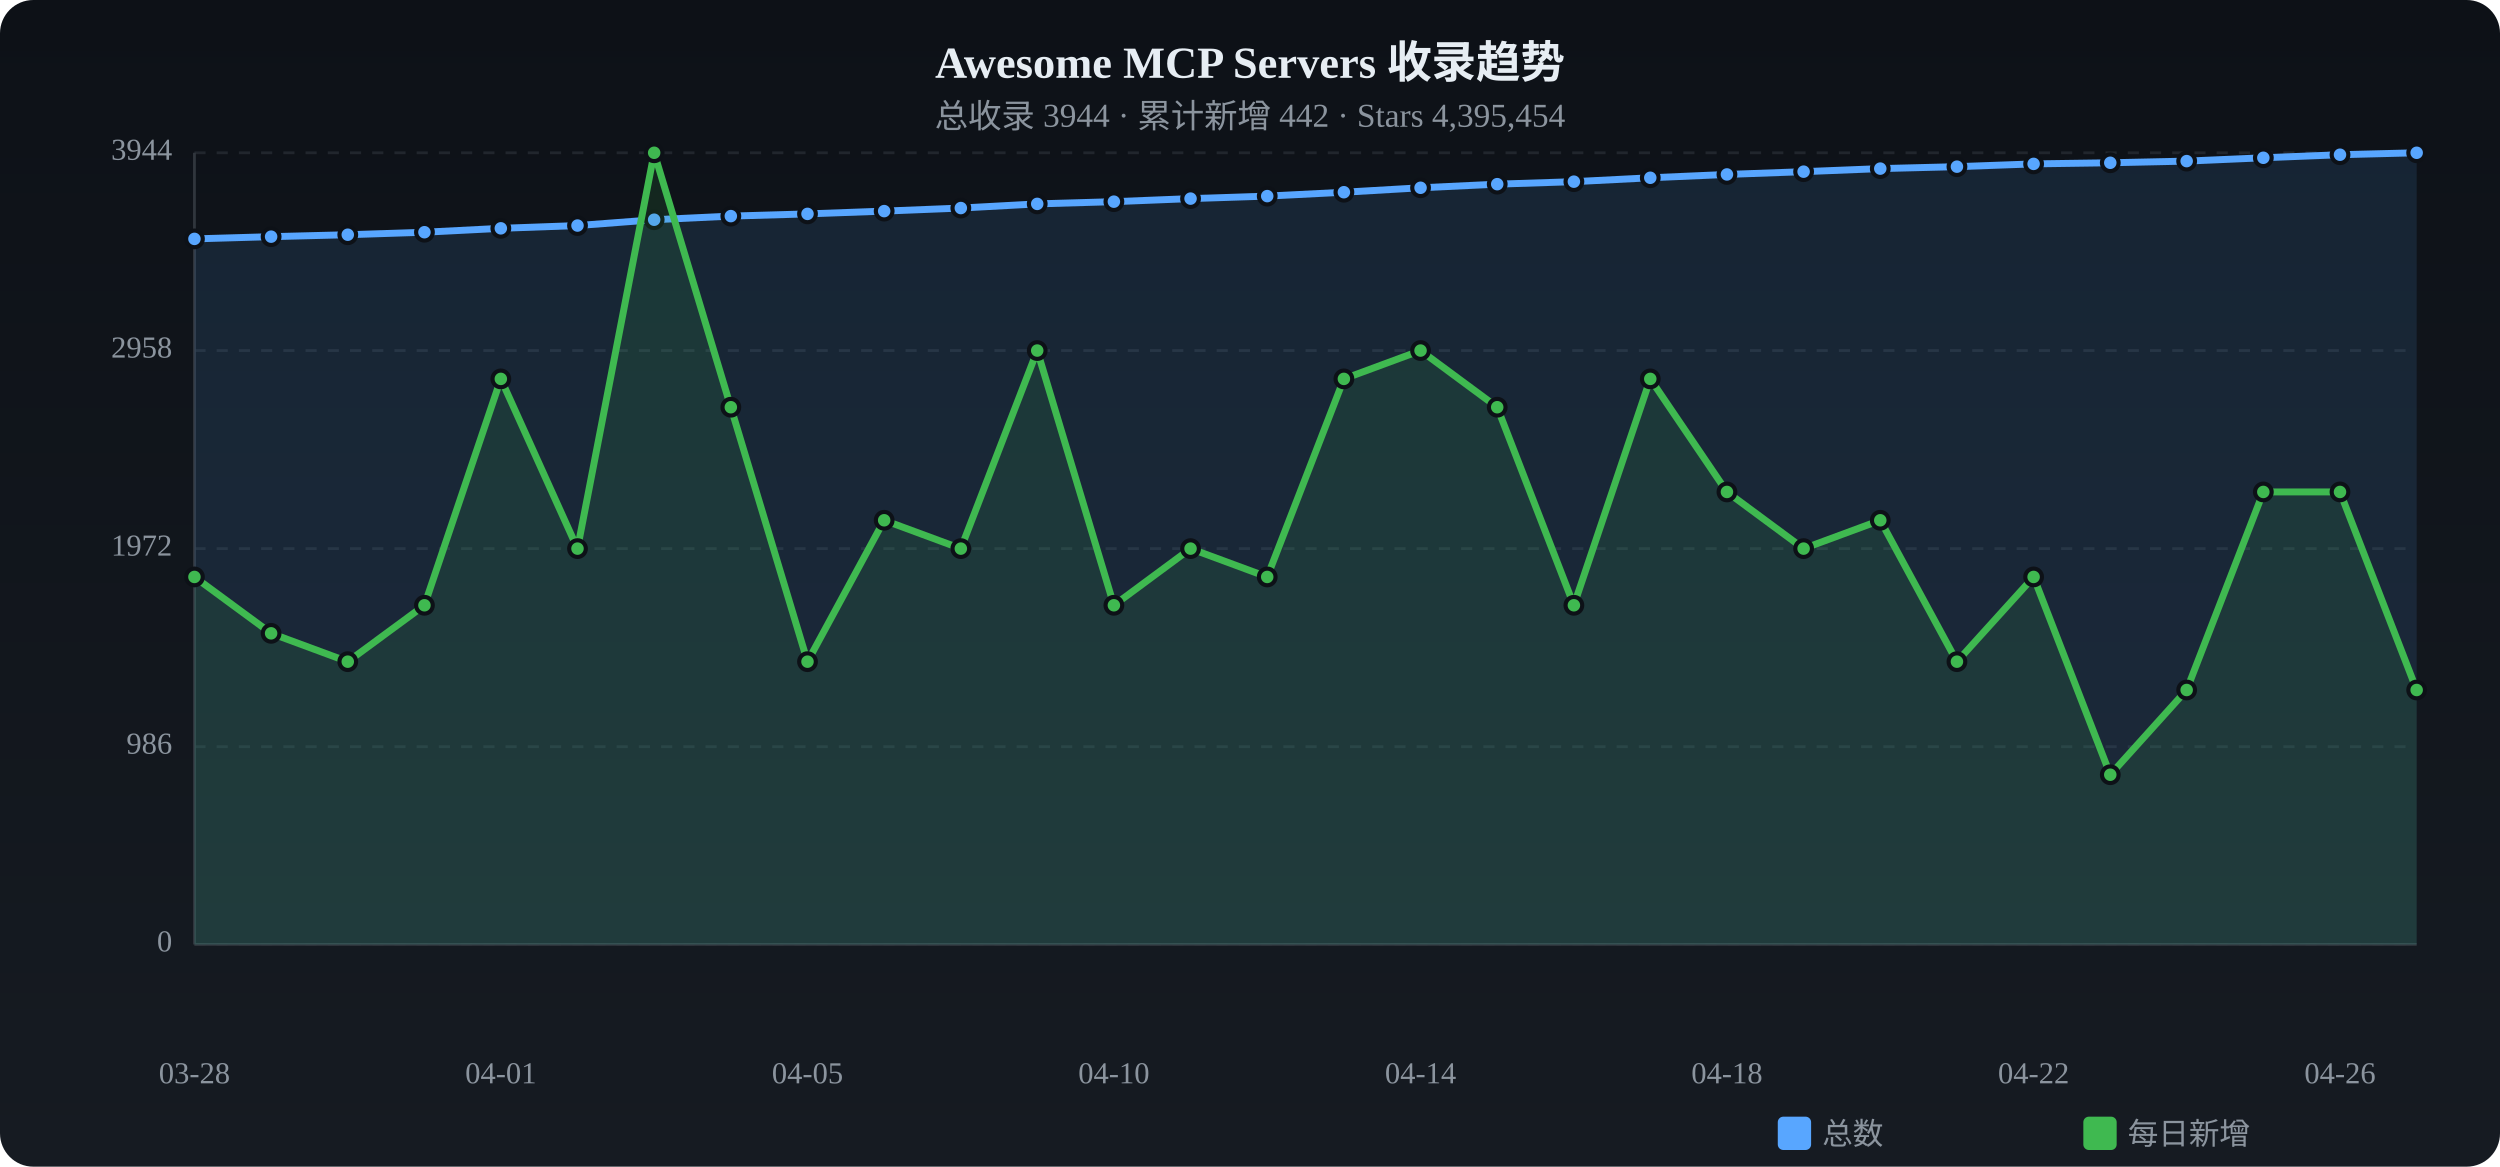
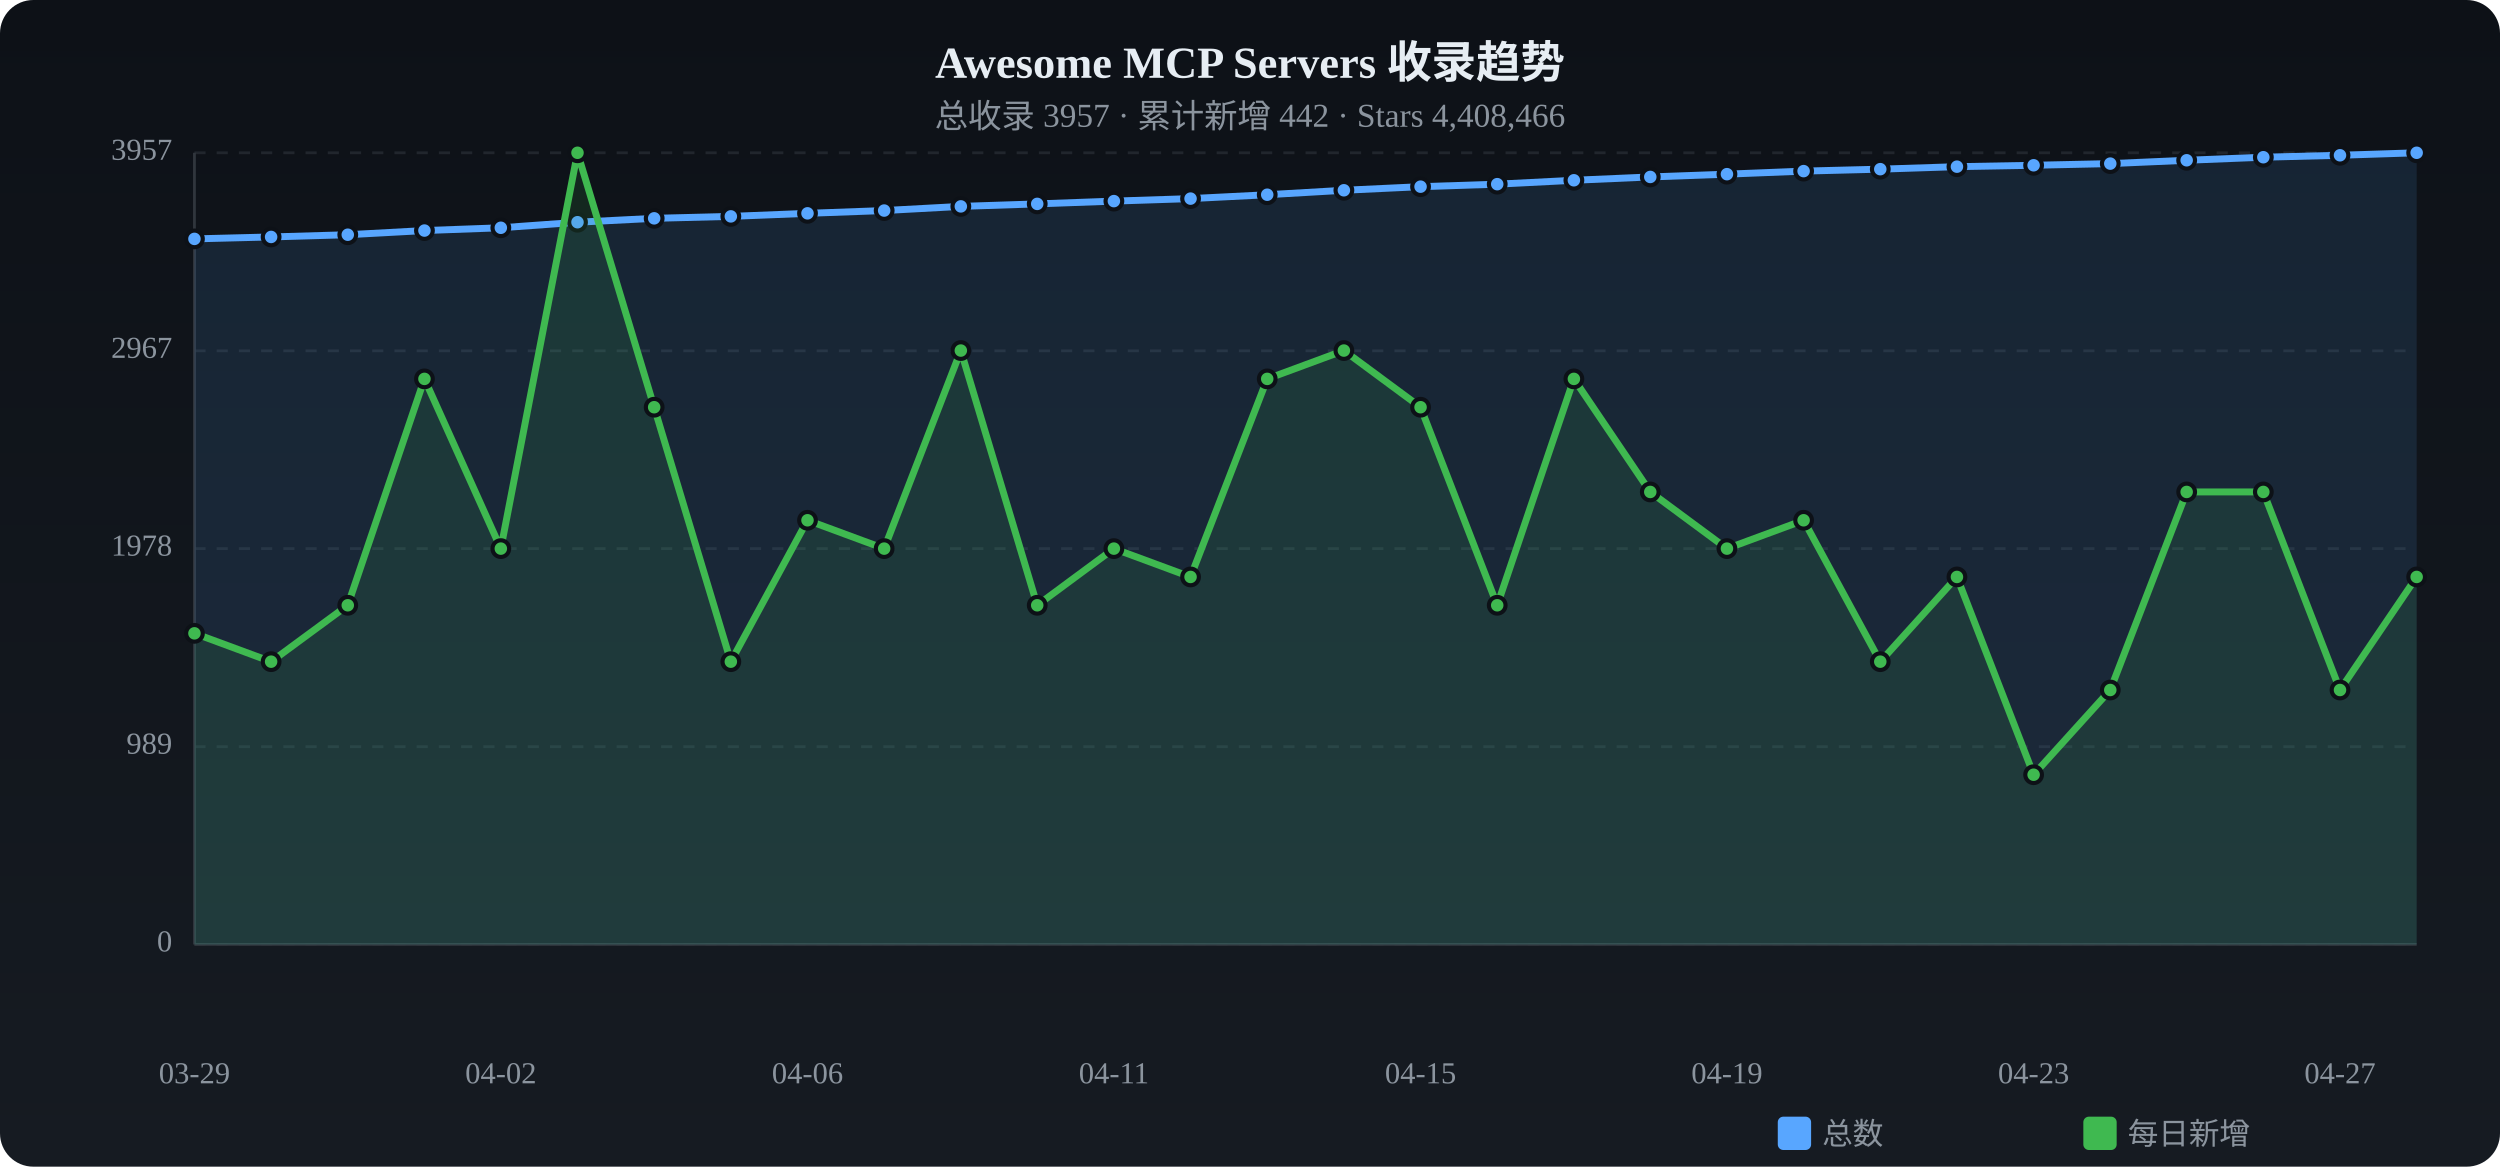
<svg xmlns="http://www.w3.org/2000/svg" viewBox="0 0 900 420" width="900" height="420">
  <defs>
    <linearGradient id="tbg" x1="0%" y1="0%" x2="0%" y2="100%">
      <stop offset="0%" stop-color="#0d1117" />
      <stop offset="100%" stop-color="#161b22" />
    </linearGradient>
  </defs>
  <rect width="900" height="420" rx="12" fill="url(#tbg)" />
  <text x="450.0" y="28" text-anchor="middle" fill="#e6edf3" font-size="16" font-weight="bold">Awesome MCP Servers 收录趋势</text>
-   <text x="450.0" y="46" text-anchor="middle" fill="#8b949e" font-size="12">总收录 3944 · 累计新增 442 · Stars 4,395,454</text>
+   <text x="450.0" y="46" text-anchor="middle" fill="#8b949e" font-size="12">总收录 3957 · 累计新增 442 · Stars 4,408,466</text>
  <text x="62" y="340.0" text-anchor="end" fill="#8b949e" font-size="11" dominant-baseline="middle">0</text>
  <line x1="70" y1="340.0" x2="870" y2="340.0" stroke="#21262d" stroke-dasharray="4 4" />
-   <text x="62" y="268.8" text-anchor="end" fill="#8b949e" font-size="11" dominant-baseline="middle">986</text>
+   <text x="62" y="268.8" text-anchor="end" fill="#8b949e" font-size="11" dominant-baseline="middle">989</text>
  <line x1="70" y1="268.8" x2="870" y2="268.8" stroke="#21262d" stroke-dasharray="4 4" />
-   <text x="62" y="197.5" text-anchor="end" fill="#8b949e" font-size="11" dominant-baseline="middle">1972</text>
+   <text x="62" y="197.5" text-anchor="end" fill="#8b949e" font-size="11" dominant-baseline="middle">1978</text>
  <line x1="70" y1="197.5" x2="870" y2="197.5" stroke="#21262d" stroke-dasharray="4 4" />
-   <text x="62" y="126.2" text-anchor="end" fill="#8b949e" font-size="11" dominant-baseline="middle">2958</text>
-   <line x1="70" y1="126.2" x2="870" y2="126.2" stroke="#21262d" stroke-dasharray="4 4" />
-   <text x="62" y="55.0" text-anchor="end" fill="#8b949e" font-size="11" dominant-baseline="middle">3944</text>
+   <text x="62" y="126.3" text-anchor="end" fill="#8b949e" font-size="11" dominant-baseline="middle">2967</text>
+   <line x1="70" y1="126.3" x2="870" y2="126.3" stroke="#21262d" stroke-dasharray="4 4" />
+   <text x="62" y="55.0" text-anchor="end" fill="#8b949e" font-size="11" dominant-baseline="middle">3957</text>
  <line x1="70" y1="55.0" x2="870" y2="55.0" stroke="#21262d" stroke-dasharray="4 4" />
  <line x1="70" y1="55" x2="70" y2="340" stroke="#30363d" />
  <line x1="70" y1="340" x2="870" y2="340" stroke="#30363d" />
-   <path d="M70.0,86.0 L97.6,85.2 L125.2,84.5 L152.8,83.6 L180.3,82.2 L207.9,81.2 L235.5,79.1 L263.1,77.8 L290.7,77.0 L318.3,76.0 L345.9,74.9 L373.4,73.4 L401.0,72.6 L428.6,71.5 L456.2,70.6 L483.8,69.2 L511.4,67.6 L539.0,66.3 L566.6,65.4 L594.1,64.0 L621.7,62.8 L649.3,61.8 L676.9,60.7 L704.5,60.0 L732.1,59.0 L759.7,58.6 L787.2,58.0 L814.8,56.8 L842.4,55.7 L870.0,55.0 L870.0,340 L70.0,340 Z" fill="#58a6ff" opacity="0.12" />
-   <polyline points="70.0,86.0 97.6,85.2 125.2,84.5 152.8,83.6 180.3,82.2 207.9,81.2 235.5,79.1 263.1,77.8 290.7,77.0 318.3,76.0 345.9,74.9 373.4,73.4 401.0,72.6 428.6,71.5 456.2,70.6 483.8,69.2 511.4,67.6 539.0,66.3 566.6,65.4 594.1,64.0 621.7,62.8 649.3,61.8 676.9,60.7 704.5,60.0 732.1,59.0 759.7,58.6 787.2,58.0 814.8,56.8 842.4,55.7 870.0,55.0" fill="none" stroke="#58a6ff" stroke-width="2.5" stroke-linecap="round" stroke-linejoin="round" />
+   <path d="M70.0,86.0 L97.6,85.3 L125.2,84.5 L152.8,83.0 L180.3,82.0 L207.9,80.0 L235.5,78.6 L263.1,77.9 L290.7,76.8 L318.3,75.8 L345.9,74.3 L373.4,73.4 L401.0,72.4 L428.6,71.5 L456.2,70.1 L483.8,68.5 L511.4,67.2 L539.0,66.3 L566.6,64.9 L594.1,63.7 L621.7,62.7 L649.3,61.6 L676.9,60.9 L704.5,60.0 L732.1,59.5 L759.7,58.9 L787.2,57.7 L814.8,56.6 L842.4,55.9 L870.0,55.0 L870.0,340 L70.0,340 Z" fill="#58a6ff" opacity="0.12" />
+   <polyline points="70.0,86.0 97.6,85.3 125.2,84.5 152.8,83.0 180.3,82.0 207.9,80.0 235.5,78.6 263.1,77.9 290.7,76.8 318.3,75.8 345.9,74.3 373.4,73.4 401.0,72.4 428.6,71.5 456.2,70.1 483.8,68.5 511.4,67.2 539.0,66.3 566.6,64.9 594.1,63.7 621.7,62.7 649.3,61.6 676.9,60.9 704.5,60.0 732.1,59.5 759.7,58.9 787.2,57.7 814.8,56.6 842.4,55.9 870.0,55.0" fill="none" stroke="#58a6ff" stroke-width="2.5" stroke-linecap="round" stroke-linejoin="round" />
  <circle cx="70.0" cy="86.0" r="3" fill="#58a6ff" stroke="#0d1117" stroke-width="1.5" />
-   <circle cx="97.6" cy="85.2" r="3" fill="#58a6ff" stroke="#0d1117" stroke-width="1.5" />
+   <circle cx="97.6" cy="85.3" r="3" fill="#58a6ff" stroke="#0d1117" stroke-width="1.5" />
  <circle cx="125.2" cy="84.5" r="3" fill="#58a6ff" stroke="#0d1117" stroke-width="1.5" />
-   <circle cx="152.8" cy="83.6" r="3" fill="#58a6ff" stroke="#0d1117" stroke-width="1.5" />
-   <circle cx="180.3" cy="82.2" r="3" fill="#58a6ff" stroke="#0d1117" stroke-width="1.5" />
-   <circle cx="207.9" cy="81.2" r="3" fill="#58a6ff" stroke="#0d1117" stroke-width="1.5" />
-   <circle cx="235.5" cy="79.1" r="3" fill="#58a6ff" stroke="#0d1117" stroke-width="1.5" />
-   <circle cx="263.1" cy="77.8" r="3" fill="#58a6ff" stroke="#0d1117" stroke-width="1.5" />
-   <circle cx="290.7" cy="77.0" r="3" fill="#58a6ff" stroke="#0d1117" stroke-width="1.5" />
-   <circle cx="318.3" cy="76.0" r="3" fill="#58a6ff" stroke="#0d1117" stroke-width="1.5" />
-   <circle cx="345.9" cy="74.9" r="3" fill="#58a6ff" stroke="#0d1117" stroke-width="1.5" />
+   <circle cx="152.8" cy="83.0" r="3" fill="#58a6ff" stroke="#0d1117" stroke-width="1.5" />
+   <circle cx="180.3" cy="82.0" r="3" fill="#58a6ff" stroke="#0d1117" stroke-width="1.5" />
+   <circle cx="207.9" cy="80.0" r="3" fill="#58a6ff" stroke="#0d1117" stroke-width="1.5" />
+   <circle cx="235.5" cy="78.6" r="3" fill="#58a6ff" stroke="#0d1117" stroke-width="1.5" />
+   <circle cx="263.1" cy="77.9" r="3" fill="#58a6ff" stroke="#0d1117" stroke-width="1.5" />
+   <circle cx="290.7" cy="76.8" r="3" fill="#58a6ff" stroke="#0d1117" stroke-width="1.5" />
+   <circle cx="318.3" cy="75.8" r="3" fill="#58a6ff" stroke="#0d1117" stroke-width="1.5" />
+   <circle cx="345.9" cy="74.3" r="3" fill="#58a6ff" stroke="#0d1117" stroke-width="1.5" />
  <circle cx="373.4" cy="73.4" r="3" fill="#58a6ff" stroke="#0d1117" stroke-width="1.5" />
-   <circle cx="401.0" cy="72.6" r="3" fill="#58a6ff" stroke="#0d1117" stroke-width="1.5" />
+   <circle cx="401.0" cy="72.4" r="3" fill="#58a6ff" stroke="#0d1117" stroke-width="1.5" />
  <circle cx="428.6" cy="71.5" r="3" fill="#58a6ff" stroke="#0d1117" stroke-width="1.5" />
-   <circle cx="456.2" cy="70.6" r="3" fill="#58a6ff" stroke="#0d1117" stroke-width="1.5" />
-   <circle cx="483.8" cy="69.2" r="3" fill="#58a6ff" stroke="#0d1117" stroke-width="1.5" />
-   <circle cx="511.4" cy="67.6" r="3" fill="#58a6ff" stroke="#0d1117" stroke-width="1.5" />
+   <circle cx="456.2" cy="70.1" r="3" fill="#58a6ff" stroke="#0d1117" stroke-width="1.5" />
+   <circle cx="483.8" cy="68.5" r="3" fill="#58a6ff" stroke="#0d1117" stroke-width="1.5" />
+   <circle cx="511.4" cy="67.2" r="3" fill="#58a6ff" stroke="#0d1117" stroke-width="1.5" />
  <circle cx="539.0" cy="66.3" r="3" fill="#58a6ff" stroke="#0d1117" stroke-width="1.5" />
-   <circle cx="566.6" cy="65.4" r="3" fill="#58a6ff" stroke="#0d1117" stroke-width="1.5" />
-   <circle cx="594.1" cy="64.0" r="3" fill="#58a6ff" stroke="#0d1117" stroke-width="1.5" />
-   <circle cx="621.7" cy="62.8" r="3" fill="#58a6ff" stroke="#0d1117" stroke-width="1.5" />
-   <circle cx="649.3" cy="61.8" r="3" fill="#58a6ff" stroke="#0d1117" stroke-width="1.5" />
-   <circle cx="676.9" cy="60.7" r="3" fill="#58a6ff" stroke="#0d1117" stroke-width="1.5" />
+   <circle cx="566.6" cy="64.9" r="3" fill="#58a6ff" stroke="#0d1117" stroke-width="1.5" />
+   <circle cx="594.1" cy="63.7" r="3" fill="#58a6ff" stroke="#0d1117" stroke-width="1.5" />
+   <circle cx="621.7" cy="62.7" r="3" fill="#58a6ff" stroke="#0d1117" stroke-width="1.5" />
+   <circle cx="649.3" cy="61.6" r="3" fill="#58a6ff" stroke="#0d1117" stroke-width="1.5" />
+   <circle cx="676.9" cy="60.9" r="3" fill="#58a6ff" stroke="#0d1117" stroke-width="1.5" />
  <circle cx="704.5" cy="60.0" r="3" fill="#58a6ff" stroke="#0d1117" stroke-width="1.5" />
-   <circle cx="732.1" cy="59.0" r="3" fill="#58a6ff" stroke="#0d1117" stroke-width="1.5" />
-   <circle cx="759.7" cy="58.6" r="3" fill="#58a6ff" stroke="#0d1117" stroke-width="1.5" />
-   <circle cx="787.2" cy="58.0" r="3" fill="#58a6ff" stroke="#0d1117" stroke-width="1.5" />
-   <circle cx="814.8" cy="56.8" r="3" fill="#58a6ff" stroke="#0d1117" stroke-width="1.5" />
-   <circle cx="842.4" cy="55.7" r="3" fill="#58a6ff" stroke="#0d1117" stroke-width="1.5" />
+   <circle cx="732.1" cy="59.5" r="3" fill="#58a6ff" stroke="#0d1117" stroke-width="1.5" />
+   <circle cx="759.7" cy="58.9" r="3" fill="#58a6ff" stroke="#0d1117" stroke-width="1.5" />
+   <circle cx="787.2" cy="57.7" r="3" fill="#58a6ff" stroke="#0d1117" stroke-width="1.5" />
+   <circle cx="814.8" cy="56.6" r="3" fill="#58a6ff" stroke="#0d1117" stroke-width="1.5" />
+   <circle cx="842.4" cy="55.9" r="3" fill="#58a6ff" stroke="#0d1117" stroke-width="1.5" />
  <circle cx="870.0" cy="55.0" r="3" fill="#58a6ff" stroke="#0d1117" stroke-width="1.5" />
-   <path d="M70.0,207.7 L97.6,228.0 L125.2,238.2 L152.8,217.9 L180.3,136.4 L207.9,197.5 L235.5,55.0 L263.1,146.6 L290.7,238.2 L318.3,187.3 L345.9,197.5 L373.4,126.2 L401.0,217.9 L428.6,197.5 L456.2,207.7 L483.8,136.4 L511.4,126.2 L539.0,146.6 L566.6,217.9 L594.1,136.4 L621.7,177.1 L649.3,197.5 L676.9,187.3 L704.5,238.2 L732.1,207.7 L759.7,278.9 L787.2,248.4 L814.8,177.1 L842.4,177.1 L870.0,248.4 L870.0,340 L70.0,340 Z" fill="#3fb950" opacity="0.12" />
-   <polyline points="70.0,207.7 97.6,228.0 125.2,238.2 152.8,217.9 180.3,136.4 207.9,197.5 235.5,55.0 263.1,146.6 290.7,238.2 318.3,187.3 345.9,197.5 373.4,126.2 401.0,217.9 428.6,197.5 456.2,207.7 483.8,136.4 511.4,126.2 539.0,146.6 566.6,217.9 594.1,136.4 621.7,177.1 649.3,197.5 676.9,187.3 704.5,238.2 732.1,207.7 759.7,278.9 787.2,248.4 814.8,177.1 842.4,177.1 870.0,248.4" fill="none" stroke="#3fb950" stroke-width="2.5" stroke-linecap="round" stroke-linejoin="round" />
-   <circle cx="70.0" cy="207.7" r="3" fill="#3fb950" stroke="#0d1117" stroke-width="1.5" />
-   <circle cx="97.6" cy="228.0" r="3" fill="#3fb950" stroke="#0d1117" stroke-width="1.5" />
-   <circle cx="125.2" cy="238.2" r="3" fill="#3fb950" stroke="#0d1117" stroke-width="1.5" />
-   <circle cx="152.8" cy="217.9" r="3" fill="#3fb950" stroke="#0d1117" stroke-width="1.5" />
-   <circle cx="180.3" cy="136.4" r="3" fill="#3fb950" stroke="#0d1117" stroke-width="1.5" />
-   <circle cx="207.9" cy="197.5" r="3" fill="#3fb950" stroke="#0d1117" stroke-width="1.5" />
-   <circle cx="235.5" cy="55.0" r="3" fill="#3fb950" stroke="#0d1117" stroke-width="1.5" />
-   <circle cx="263.1" cy="146.6" r="3" fill="#3fb950" stroke="#0d1117" stroke-width="1.5" />
-   <circle cx="290.7" cy="238.2" r="3" fill="#3fb950" stroke="#0d1117" stroke-width="1.5" />
-   <circle cx="318.3" cy="187.3" r="3" fill="#3fb950" stroke="#0d1117" stroke-width="1.5" />
-   <circle cx="345.9" cy="197.5" r="3" fill="#3fb950" stroke="#0d1117" stroke-width="1.5" />
-   <circle cx="373.4" cy="126.2" r="3" fill="#3fb950" stroke="#0d1117" stroke-width="1.5" />
-   <circle cx="401.0" cy="217.9" r="3" fill="#3fb950" stroke="#0d1117" stroke-width="1.5" />
-   <circle cx="428.6" cy="197.5" r="3" fill="#3fb950" stroke="#0d1117" stroke-width="1.5" />
-   <circle cx="456.2" cy="207.7" r="3" fill="#3fb950" stroke="#0d1117" stroke-width="1.5" />
-   <circle cx="483.8" cy="136.4" r="3" fill="#3fb950" stroke="#0d1117" stroke-width="1.5" />
-   <circle cx="511.4" cy="126.2" r="3" fill="#3fb950" stroke="#0d1117" stroke-width="1.5" />
-   <circle cx="539.0" cy="146.6" r="3" fill="#3fb950" stroke="#0d1117" stroke-width="1.5" />
-   <circle cx="566.6" cy="217.9" r="3" fill="#3fb950" stroke="#0d1117" stroke-width="1.5" />
-   <circle cx="594.1" cy="136.4" r="3" fill="#3fb950" stroke="#0d1117" stroke-width="1.5" />
-   <circle cx="621.7" cy="177.1" r="3" fill="#3fb950" stroke="#0d1117" stroke-width="1.5" />
-   <circle cx="649.3" cy="197.5" r="3" fill="#3fb950" stroke="#0d1117" stroke-width="1.5" />
-   <circle cx="676.9" cy="187.3" r="3" fill="#3fb950" stroke="#0d1117" stroke-width="1.5" />
-   <circle cx="704.5" cy="238.2" r="3" fill="#3fb950" stroke="#0d1117" stroke-width="1.5" />
-   <circle cx="732.1" cy="207.7" r="3" fill="#3fb950" stroke="#0d1117" stroke-width="1.5" />
-   <circle cx="759.7" cy="278.9" r="3" fill="#3fb950" stroke="#0d1117" stroke-width="1.5" />
-   <circle cx="787.2" cy="248.4" r="3" fill="#3fb950" stroke="#0d1117" stroke-width="1.5" />
+   <path d="M70.0,228.0 L97.6,238.2 L125.2,217.9 L152.8,136.4 L180.3,197.5 L207.9,55.0 L235.5,146.6 L263.1,238.2 L290.7,187.3 L318.3,197.5 L345.9,126.2 L373.4,217.9 L401.0,197.5 L428.6,207.7 L456.2,136.4 L483.8,126.2 L511.4,146.6 L539.0,217.9 L566.6,136.4 L594.1,177.1 L621.7,197.5 L649.3,187.3 L676.9,238.2 L704.5,207.7 L732.1,278.9 L759.7,248.4 L787.2,177.1 L814.8,177.1 L842.4,248.4 L870.0,207.7 L870.0,340 L70.0,340 Z" fill="#3fb950" opacity="0.12" />
+   <polyline points="70.0,228.0 97.6,238.2 125.2,217.9 152.8,136.4 180.3,197.5 207.9,55.0 235.5,146.6 263.1,238.2 290.7,187.3 318.3,197.5 345.9,126.2 373.4,217.9 401.0,197.5 428.6,207.7 456.2,136.4 483.8,126.2 511.4,146.6 539.0,217.9 566.6,136.4 594.1,177.1 621.7,197.5 649.3,187.3 676.9,238.2 704.5,207.7 732.1,278.9 759.7,248.4 787.2,177.1 814.8,177.1 842.4,248.4 870.0,207.7" fill="none" stroke="#3fb950" stroke-width="2.5" stroke-linecap="round" stroke-linejoin="round" />
+   <circle cx="70.0" cy="228.0" r="3" fill="#3fb950" stroke="#0d1117" stroke-width="1.5" />
+   <circle cx="97.6" cy="238.2" r="3" fill="#3fb950" stroke="#0d1117" stroke-width="1.5" />
+   <circle cx="125.2" cy="217.9" r="3" fill="#3fb950" stroke="#0d1117" stroke-width="1.5" />
+   <circle cx="152.8" cy="136.4" r="3" fill="#3fb950" stroke="#0d1117" stroke-width="1.5" />
+   <circle cx="180.3" cy="197.5" r="3" fill="#3fb950" stroke="#0d1117" stroke-width="1.5" />
+   <circle cx="207.9" cy="55.0" r="3" fill="#3fb950" stroke="#0d1117" stroke-width="1.5" />
+   <circle cx="235.5" cy="146.6" r="3" fill="#3fb950" stroke="#0d1117" stroke-width="1.5" />
+   <circle cx="263.1" cy="238.2" r="3" fill="#3fb950" stroke="#0d1117" stroke-width="1.5" />
+   <circle cx="290.7" cy="187.3" r="3" fill="#3fb950" stroke="#0d1117" stroke-width="1.5" />
+   <circle cx="318.3" cy="197.5" r="3" fill="#3fb950" stroke="#0d1117" stroke-width="1.5" />
+   <circle cx="345.9" cy="126.2" r="3" fill="#3fb950" stroke="#0d1117" stroke-width="1.5" />
+   <circle cx="373.4" cy="217.9" r="3" fill="#3fb950" stroke="#0d1117" stroke-width="1.5" />
+   <circle cx="401.0" cy="197.5" r="3" fill="#3fb950" stroke="#0d1117" stroke-width="1.5" />
+   <circle cx="428.6" cy="207.7" r="3" fill="#3fb950" stroke="#0d1117" stroke-width="1.5" />
+   <circle cx="456.2" cy="136.4" r="3" fill="#3fb950" stroke="#0d1117" stroke-width="1.5" />
+   <circle cx="483.8" cy="126.2" r="3" fill="#3fb950" stroke="#0d1117" stroke-width="1.5" />
+   <circle cx="511.4" cy="146.6" r="3" fill="#3fb950" stroke="#0d1117" stroke-width="1.5" />
+   <circle cx="539.0" cy="217.9" r="3" fill="#3fb950" stroke="#0d1117" stroke-width="1.5" />
+   <circle cx="566.6" cy="136.4" r="3" fill="#3fb950" stroke="#0d1117" stroke-width="1.5" />
+   <circle cx="594.1" cy="177.1" r="3" fill="#3fb950" stroke="#0d1117" stroke-width="1.5" />
+   <circle cx="621.7" cy="197.5" r="3" fill="#3fb950" stroke="#0d1117" stroke-width="1.5" />
+   <circle cx="649.3" cy="187.3" r="3" fill="#3fb950" stroke="#0d1117" stroke-width="1.5" />
+   <circle cx="676.9" cy="238.2" r="3" fill="#3fb950" stroke="#0d1117" stroke-width="1.5" />
+   <circle cx="704.5" cy="207.7" r="3" fill="#3fb950" stroke="#0d1117" stroke-width="1.5" />
+   <circle cx="732.1" cy="278.9" r="3" fill="#3fb950" stroke="#0d1117" stroke-width="1.5" />
+   <circle cx="759.7" cy="248.4" r="3" fill="#3fb950" stroke="#0d1117" stroke-width="1.5" />
+   <circle cx="787.2" cy="177.1" r="3" fill="#3fb950" stroke="#0d1117" stroke-width="1.5" />
  <circle cx="814.8" cy="177.1" r="3" fill="#3fb950" stroke="#0d1117" stroke-width="1.5" />
-   <circle cx="842.4" cy="177.1" r="3" fill="#3fb950" stroke="#0d1117" stroke-width="1.5" />
-   <circle cx="870.0" cy="248.4" r="3" fill="#3fb950" stroke="#0d1117" stroke-width="1.5" />
-   <text x="70.0" y="390" text-anchor="middle" fill="#8b949e" font-size="11">03-28</text>
-   <text x="180.3" y="390" text-anchor="middle" fill="#8b949e" font-size="11">04-01</text>
-   <text x="290.7" y="390" text-anchor="middle" fill="#8b949e" font-size="11">04-05</text>
-   <text x="401.0" y="390" text-anchor="middle" fill="#8b949e" font-size="11">04-10</text>
-   <text x="511.4" y="390" text-anchor="middle" fill="#8b949e" font-size="11">04-14</text>
-   <text x="621.7" y="390" text-anchor="middle" fill="#8b949e" font-size="11">04-18</text>
-   <text x="732.1" y="390" text-anchor="middle" fill="#8b949e" font-size="11">04-22</text>
-   <text x="842.4" y="390" text-anchor="middle" fill="#8b949e" font-size="11">04-26</text>
+   <circle cx="842.4" cy="248.4" r="3" fill="#3fb950" stroke="#0d1117" stroke-width="1.5" />
+   <circle cx="870.0" cy="207.7" r="3" fill="#3fb950" stroke="#0d1117" stroke-width="1.5" />
+   <text x="70.0" y="390" text-anchor="middle" fill="#8b949e" font-size="11">03-29</text>
+   <text x="180.3" y="390" text-anchor="middle" fill="#8b949e" font-size="11">04-02</text>
+   <text x="290.7" y="390" text-anchor="middle" fill="#8b949e" font-size="11">04-06</text>
+   <text x="401.0" y="390" text-anchor="middle" fill="#8b949e" font-size="11">04-11</text>
+   <text x="511.4" y="390" text-anchor="middle" fill="#8b949e" font-size="11">04-15</text>
+   <text x="621.7" y="390" text-anchor="middle" fill="#8b949e" font-size="11">04-19</text>
+   <text x="732.1" y="390" text-anchor="middle" fill="#8b949e" font-size="11">04-23</text>
+   <text x="842.4" y="390" text-anchor="middle" fill="#8b949e" font-size="11">04-27</text>
  <rect x="640" y="402" width="12" height="12" rx="2" fill="#58a6ff" />
  <text x="656" y="412" fill="#8b949e" font-size="11">总数</text>
  <rect x="750" y="402" width="12" height="12" rx="2" fill="#3fb950" />
  <text x="766" y="412" fill="#8b949e" font-size="11">每日新增</text>
</svg>
